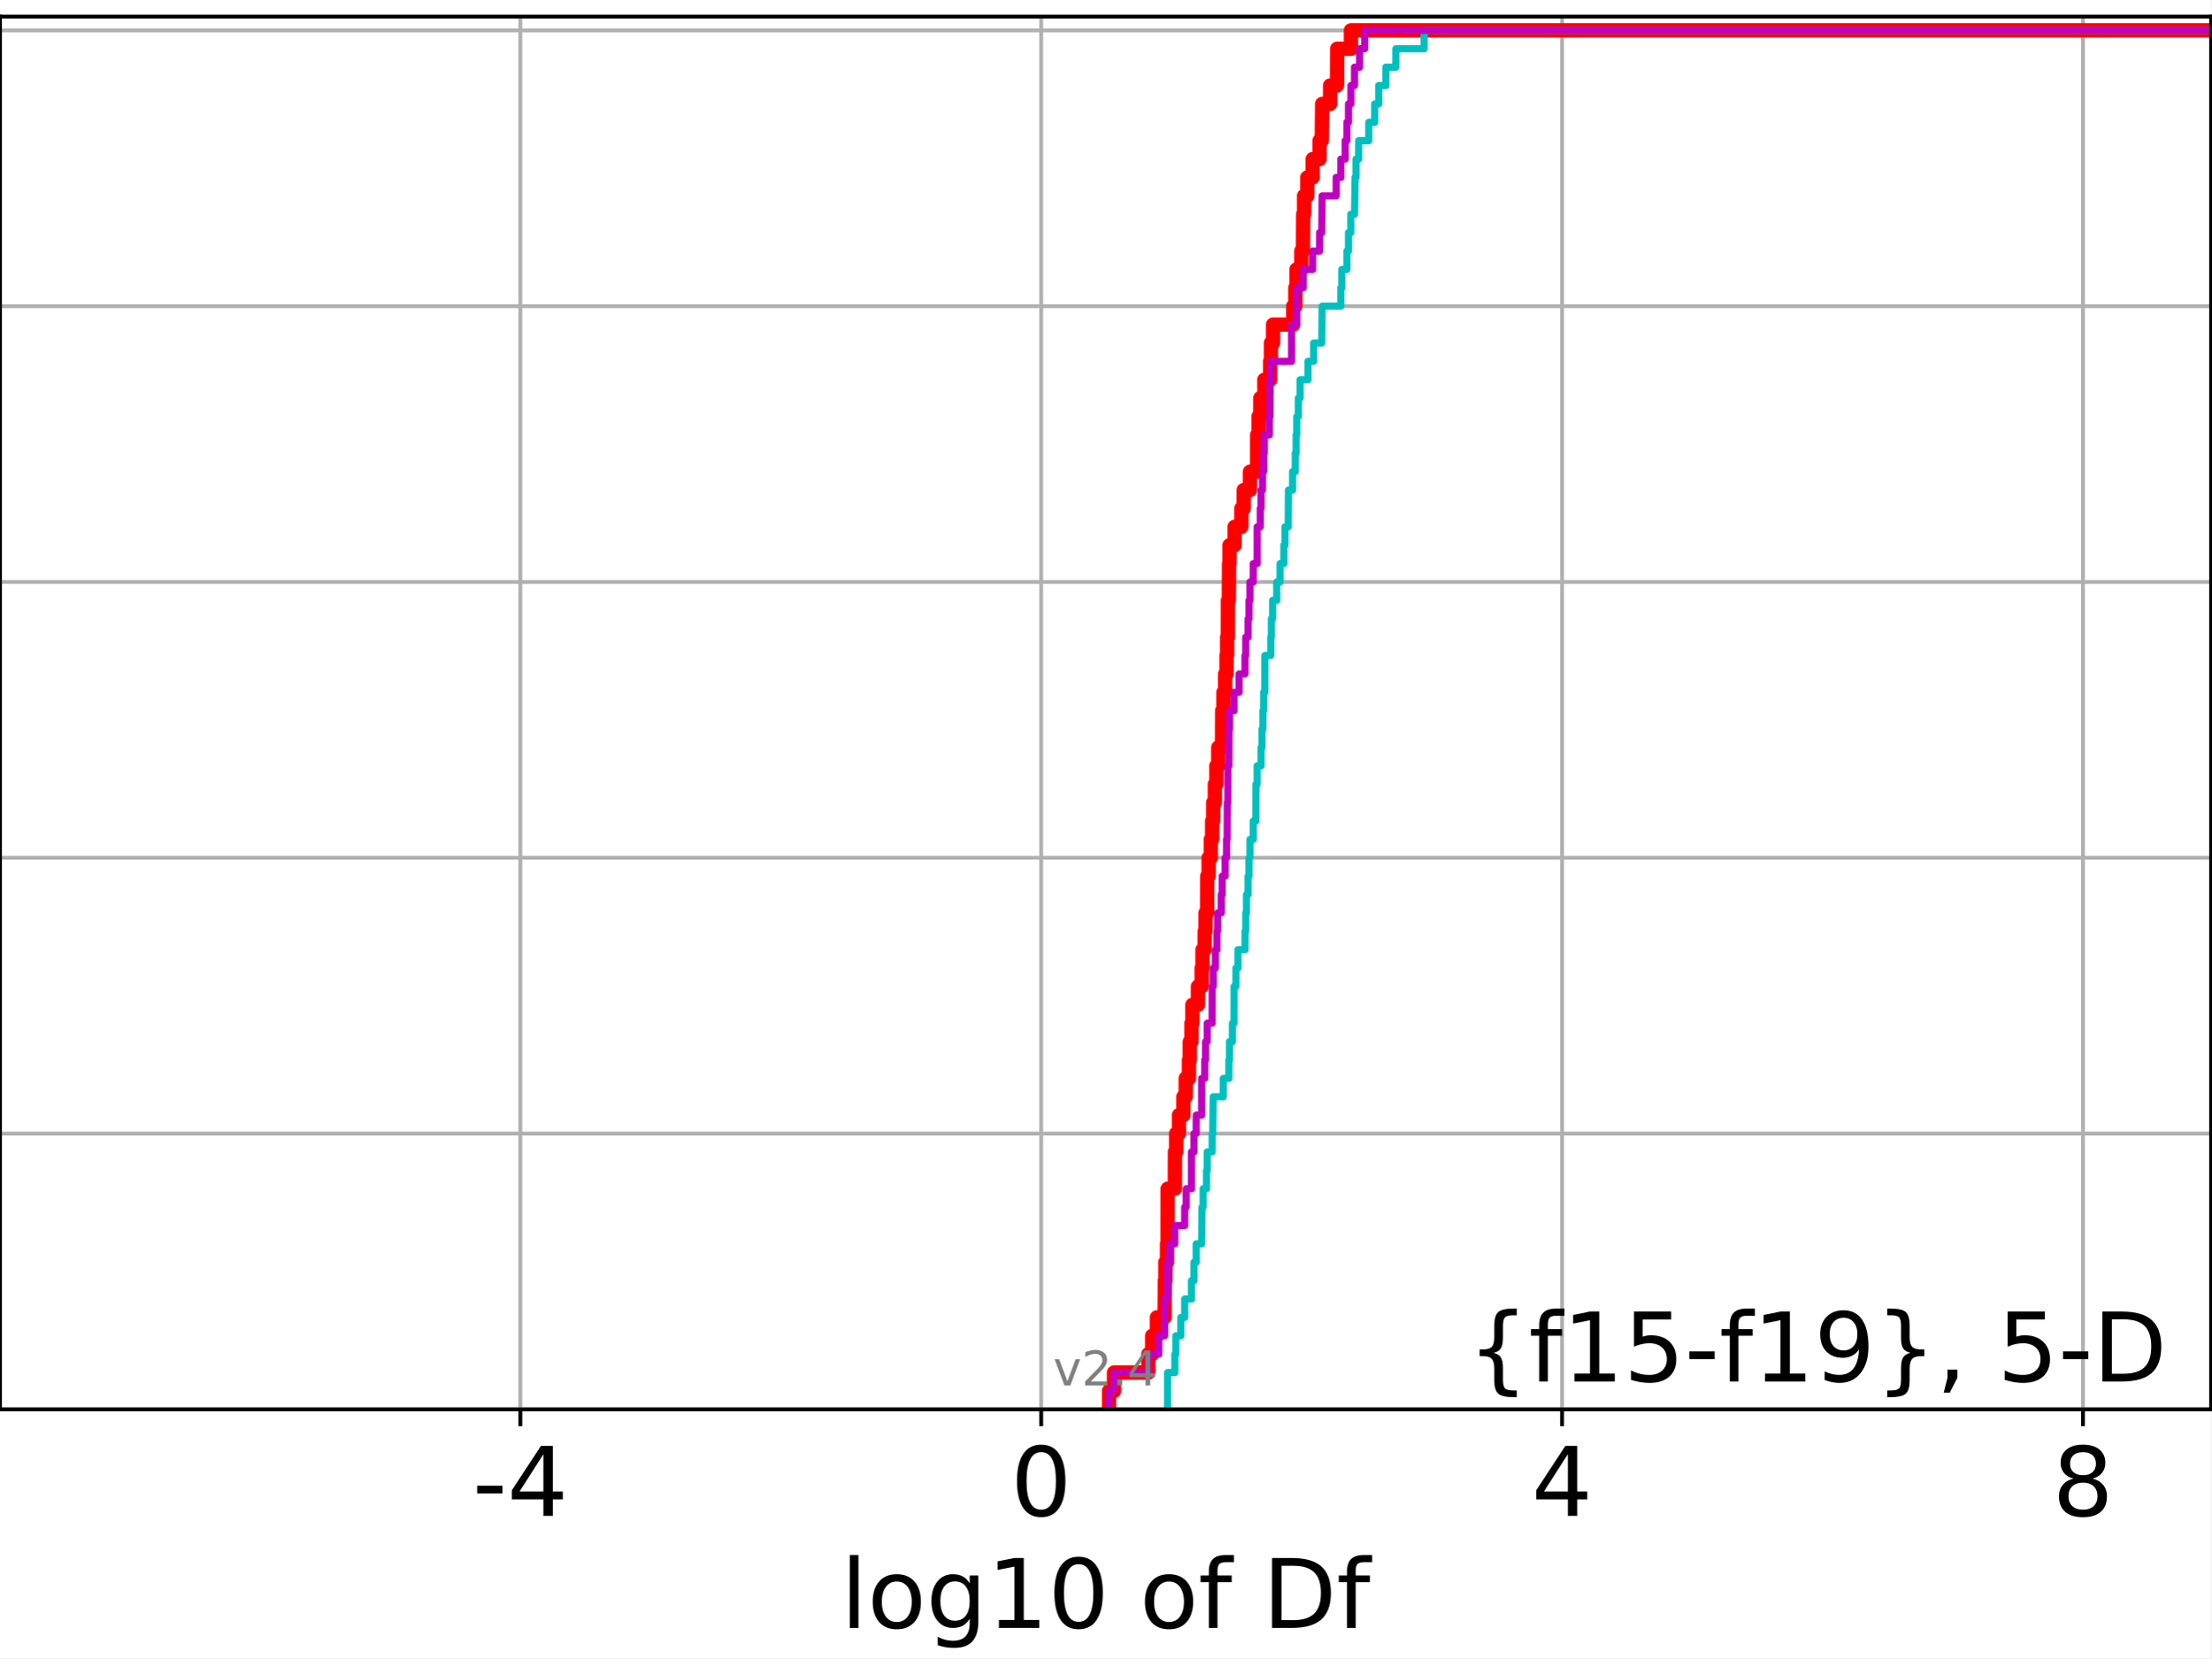
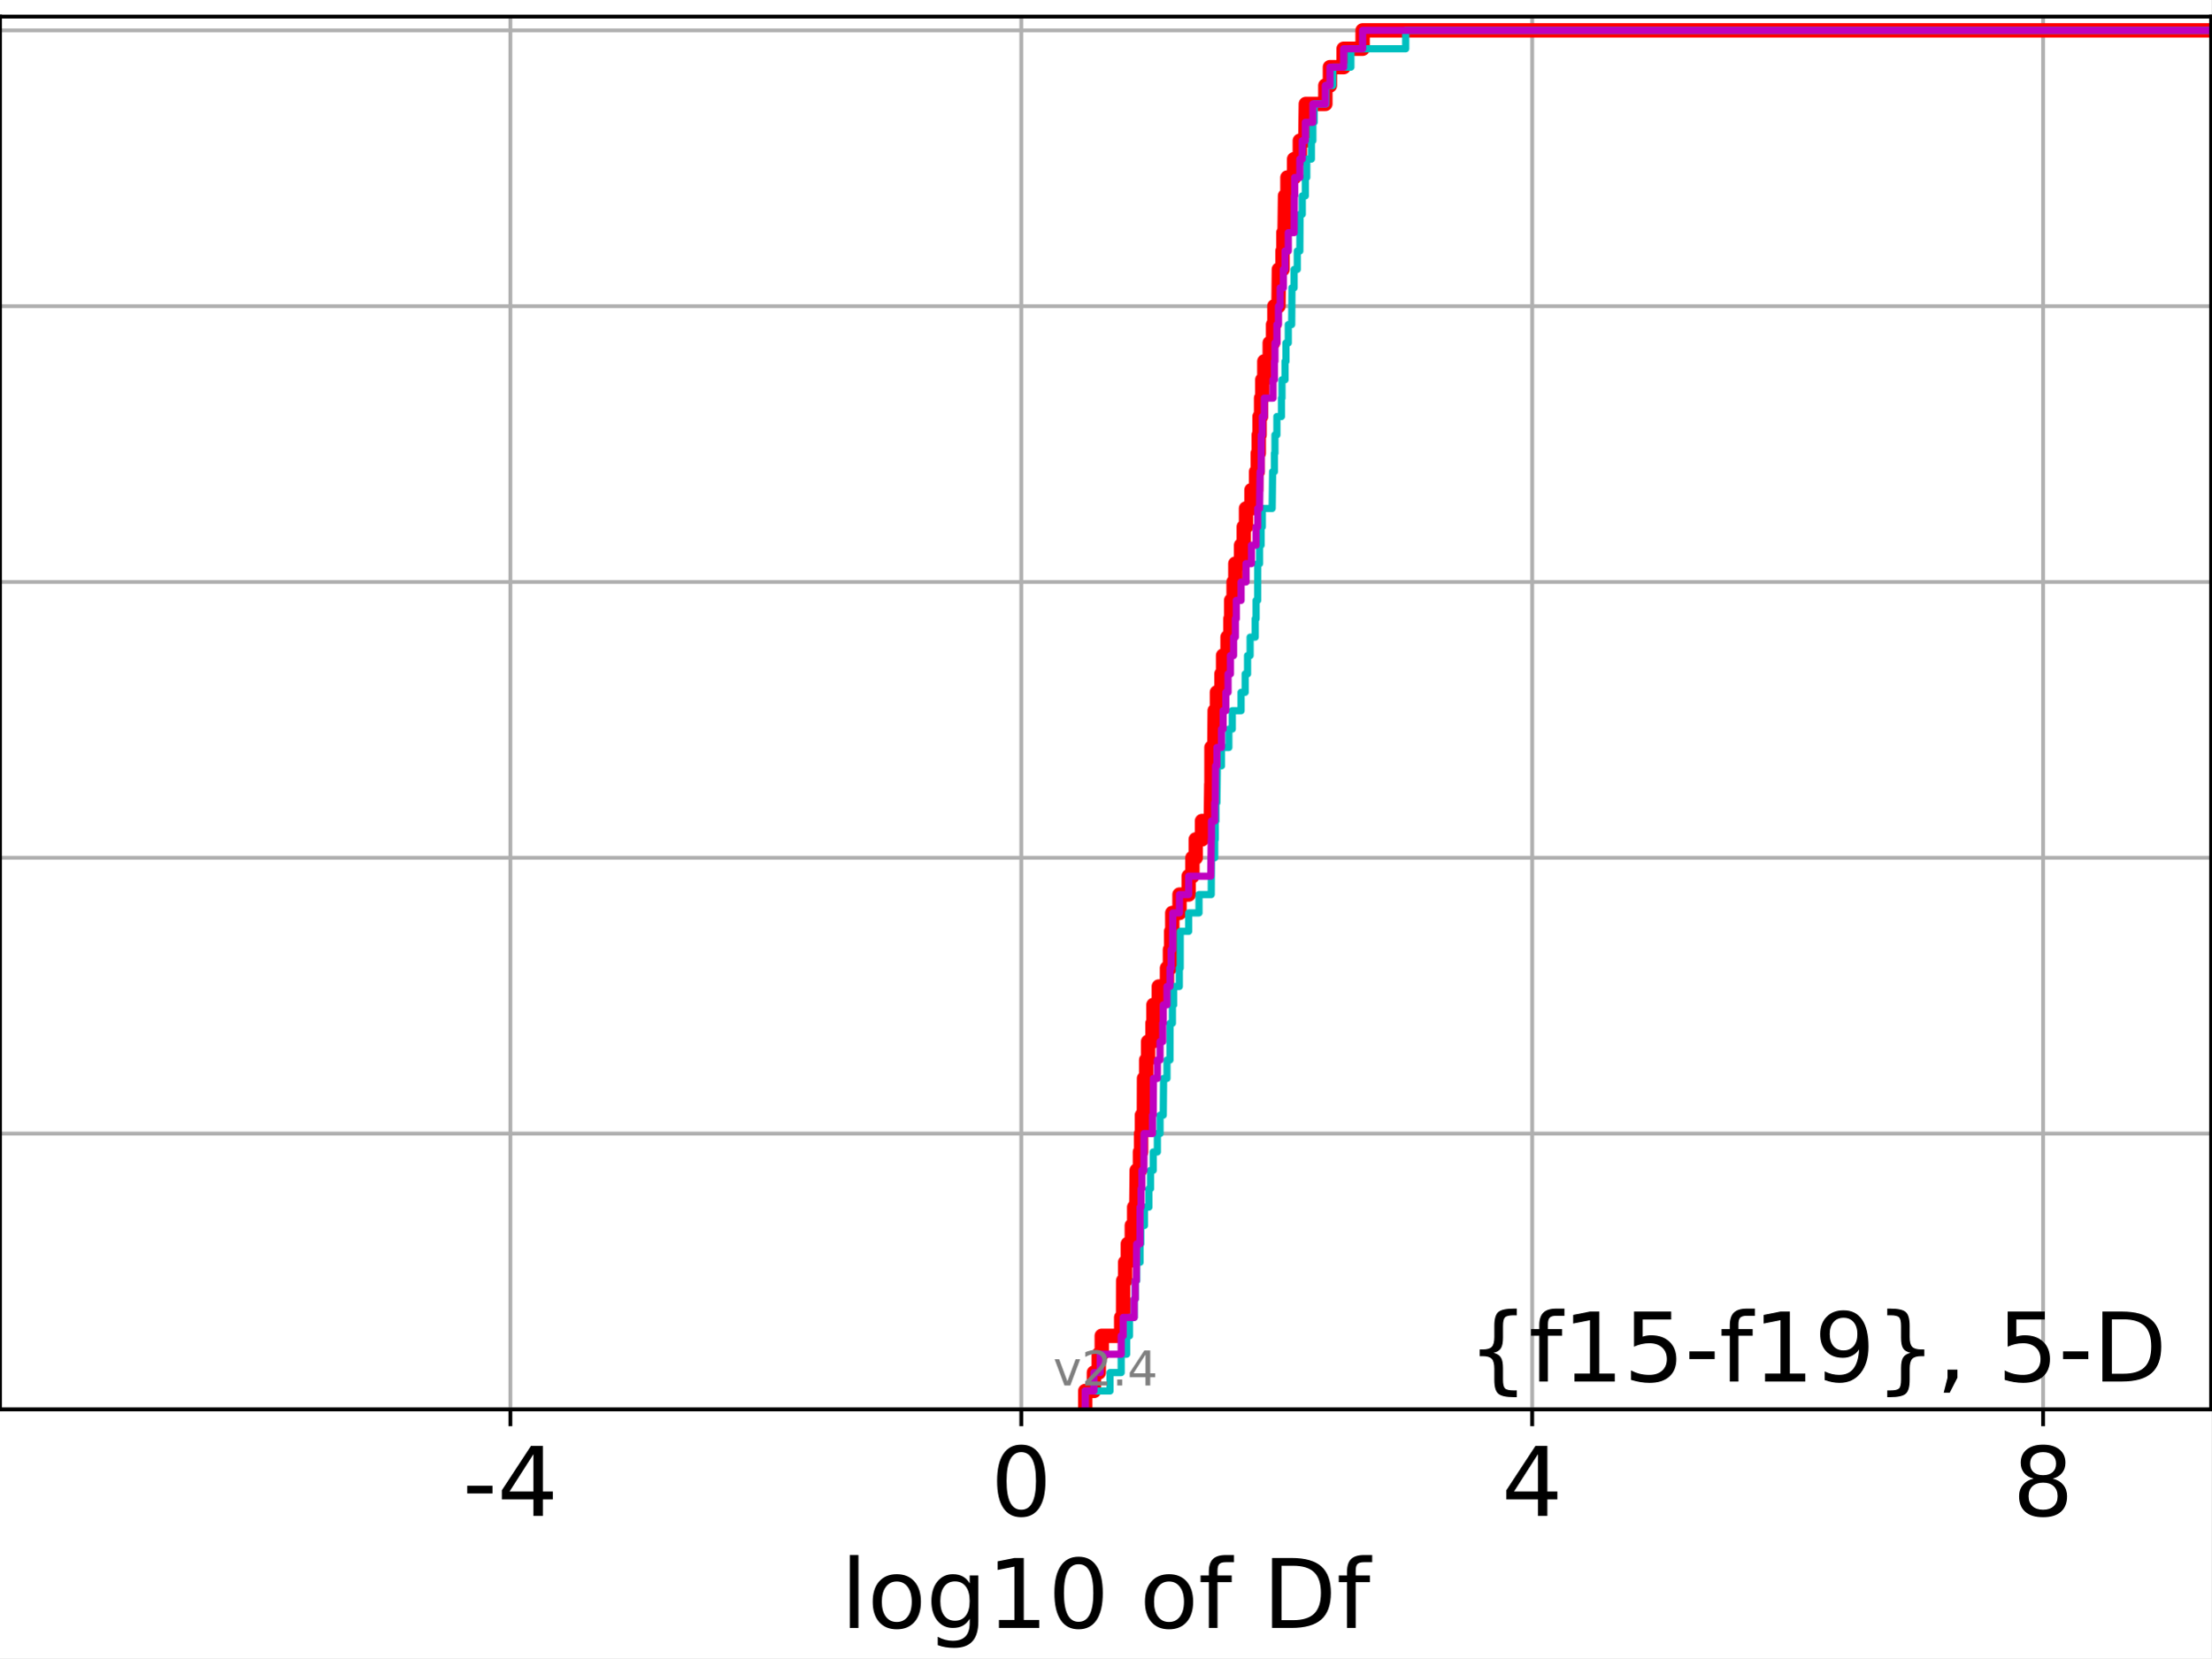
<svg xmlns="http://www.w3.org/2000/svg" xmlns:xlink="http://www.w3.org/1999/xlink" height="345.6pt" version="1.1" viewBox="0 0 460.8 345.6" width="460.8pt">
  <defs>
    <style type="text/css">
*{stroke-linecap:butt;stroke-linejoin:round;}
  </style>
  </defs>
  <g id="figure_1">
    <g id="patch_1">
      <path d="M 0 345.6  L 460.8 345.6  L 460.8 0  L 0 0  z " style="fill:#ffffff;" />
    </g>
    <g id="axes_1">
      <g id="patch_2">
        <path d="M 0 293.76  L 460.8 293.76  L 460.8 3.456  L 0 3.456  z " style="fill:#ffffff;" />
      </g>
      <g id="matplotlib.axis_1">
        <g id="xtick_1">
          <g id="line2d_1">
-             <path clip-path="url(#pbffcd84987)" d="M 108.438 293.76  L 108.438 3.456  " style="fill:none;stroke:#b0b0b0;stroke-linecap:square;stroke-width:0.8;" />
+             <path clip-path="url(#p17200b9bce)" d="M 106.361 293.76  L 106.361 3.456  " style="fill:none;stroke:#b0b0b0;stroke-linecap:square;stroke-width:0.8;" />
          </g>
          <g id="line2d_2">
            <defs>
-               <path d="M 0 0  L 0 3.5  " id="mc4f6061548" style="stroke:#000000;stroke-width:0.8;" />
-             </defs>
-             <g>
-               <use style="stroke:#000000;stroke-width:0.8;" x="108.438" xlink:href="#mc4f6061548" y="293.76" />
+               <path d="M 0 0  L 0 3.5  " id="m2e626ea536" style="stroke:#000000;stroke-width:0.8;" />
+             </defs>
+             <g>
+               <use style="stroke:#000000;stroke-width:0.8;" x="106.361" xlink:href="#m2e626ea536" y="293.76" />
            </g>
          </g>
          <g id="text_1">
            <defs>
              <path d="M 4.891 31.391  L 31.203 31.391  L 31.203 23.391  L 4.891 23.391  z " id="DejaVuSans-45" />
              <path d="M 37.797 64.312  L 12.891 25.391  L 37.797 25.391  z M 35.203 72.906  L 47.609 72.906  L 47.609 25.391  L 58.016 25.391  L 58.016 17.188  L 47.609 17.188  L 47.609 0  L 37.797 0  L 37.797 17.188  L 4.891 17.188  L 4.891 26.703  z " id="DejaVuSans-52" />
            </defs>
-             <g transform="translate(98.4676 315.9569)scale(0.2 -0.2)">
+             <g transform="translate(96.39118 315.9569)scale(0.2 -0.2)">
              <use xlink:href="#DejaVuSans-45" />
              <use x="36.084" xlink:href="#DejaVuSans-52" />
            </g>
          </g>
        </g>
        <g id="xtick_2">
          <g id="line2d_3">
-             <path clip-path="url(#pbffcd84987)" d="M 216.993 293.76  L 216.993 3.456  " style="fill:none;stroke:#b0b0b0;stroke-linecap:square;stroke-width:0.8;" />
+             <path clip-path="url(#p17200b9bce)" d="M 212.838 293.76  L 212.838 3.456  " style="fill:none;stroke:#b0b0b0;stroke-linecap:square;stroke-width:0.8;" />
          </g>
          <g id="line2d_4">
            <g>
-               <use style="stroke:#000000;stroke-width:0.8;" x="216.993" xlink:href="#mc4f6061548" y="293.76" />
+               <use style="stroke:#000000;stroke-width:0.8;" x="212.838" xlink:href="#m2e626ea536" y="293.76" />
            </g>
          </g>
          <g id="text_2">
            <defs>
              <path d="M 31.781 66.406  Q 24.172 66.406 20.328 58.906  Q 16.5 51.422 16.5 36.375  Q 16.5 21.391 20.328 13.891  Q 24.172 6.391 31.781 6.391  Q 39.453 6.391 43.281 13.891  Q 47.125 21.391 47.125 36.375  Q 47.125 51.422 43.281 58.906  Q 39.453 66.406 31.781 66.406  z M 31.781 74.219  Q 44.047 74.219 50.516 64.516  Q 56.984 54.828 56.984 36.375  Q 56.984 17.969 50.516 8.266  Q 44.047 -1.422 31.781 -1.422  Q 19.531 -1.422 13.062 8.266  Q 6.594 17.969 6.594 36.375  Q 6.594 54.828 13.062 64.516  Q 19.531 74.219 31.781 74.219  z " id="DejaVuSans-48" />
            </defs>
-             <g transform="translate(210.6306 315.9569)scale(0.2 -0.2)">
+             <g transform="translate(206.4755 315.9569)scale(0.2 -0.2)">
              <use xlink:href="#DejaVuSans-48" />
            </g>
          </g>
        </g>
        <g id="xtick_3">
          <g id="line2d_5">
-             <path clip-path="url(#pbffcd84987)" d="M 325.548 293.76  L 325.548 3.456  " style="fill:none;stroke:#b0b0b0;stroke-linecap:square;stroke-width:0.8;" />
+             <path clip-path="url(#p17200b9bce)" d="M 319.315 293.76  L 319.315 3.456  " style="fill:none;stroke:#b0b0b0;stroke-linecap:square;stroke-width:0.8;" />
          </g>
          <g id="line2d_6">
            <g>
-               <use style="stroke:#000000;stroke-width:0.8;" x="325.548" xlink:href="#mc4f6061548" y="293.76" />
+               <use style="stroke:#000000;stroke-width:0.8;" x="319.315" xlink:href="#m2e626ea536" y="293.76" />
            </g>
          </g>
          <g id="text_3">
-             <g transform="translate(319.1858 315.9569)scale(0.2 -0.2)">
+             <g transform="translate(312.9521 315.9569)scale(0.2 -0.2)">
              <use xlink:href="#DejaVuSans-52" />
            </g>
          </g>
        </g>
        <g id="xtick_4">
          <g id="line2d_7">
-             <path clip-path="url(#pbffcd84987)" d="M 434.103 293.76  L 434.103 3.456  " style="fill:none;stroke:#b0b0b0;stroke-linecap:square;stroke-width:0.8;" />
+             <path clip-path="url(#p17200b9bce)" d="M 425.791 293.76  L 425.791 3.456  " style="fill:none;stroke:#b0b0b0;stroke-linecap:square;stroke-width:0.8;" />
          </g>
          <g id="line2d_8">
            <g>
-               <use style="stroke:#000000;stroke-width:0.8;" x="434.103" xlink:href="#mc4f6061548" y="293.76" />
+               <use style="stroke:#000000;stroke-width:0.8;" x="425.791" xlink:href="#m2e626ea536" y="293.76" />
            </g>
          </g>
          <g id="text_4">
            <defs>
              <path d="M 31.781 34.625  Q 24.75 34.625 20.719 30.859  Q 16.703 27.094 16.703 20.516  Q 16.703 13.922 20.719 10.156  Q 24.75 6.391 31.781 6.391  Q 38.812 6.391 42.859 10.172  Q 46.922 13.969 46.922 20.516  Q 46.922 27.094 42.891 30.859  Q 38.875 34.625 31.781 34.625  z M 21.922 38.812  Q 15.578 40.375 12.031 44.719  Q 8.5 49.078 8.5 55.328  Q 8.5 64.062 14.719 69.141  Q 20.953 74.219 31.781 74.219  Q 42.672 74.219 48.875 69.141  Q 55.078 64.062 55.078 55.328  Q 55.078 49.078 51.531 44.719  Q 48 40.375 41.703 38.812  Q 48.828 37.156 52.797 32.312  Q 56.781 27.484 56.781 20.516  Q 56.781 9.906 50.312 4.234  Q 43.844 -1.422 31.781 -1.422  Q 19.734 -1.422 13.25 4.234  Q 6.781 9.906 6.781 20.516  Q 6.781 27.484 10.781 32.312  Q 14.797 37.156 21.922 38.812  z M 18.312 54.391  Q 18.312 48.734 21.844 45.562  Q 25.391 42.391 31.781 42.391  Q 38.141 42.391 41.719 45.562  Q 45.312 48.734 45.312 54.391  Q 45.312 60.062 41.719 63.234  Q 38.141 66.406 31.781 66.406  Q 25.391 66.406 21.844 63.234  Q 18.312 60.062 18.312 54.391  z " id="DejaVuSans-56" />
            </defs>
-             <g transform="translate(427.741 315.9569)scale(0.2 -0.2)">
+             <g transform="translate(419.4286 315.9569)scale(0.2 -0.2)">
              <use xlink:href="#DejaVuSans-56" />
            </g>
          </g>
        </g>
        <g id="text_5">
          <defs>
            <path d="M 9.422 75.984  L 18.406 75.984  L 18.406 0  L 9.422 0  z " id="DejaVuSans-108" />
            <path d="M 30.609 48.391  Q 23.391 48.391 19.188 42.75  Q 14.984 37.109 14.984 27.297  Q 14.984 17.484 19.156 11.844  Q 23.344 6.203 30.609 6.203  Q 37.797 6.203 41.984 11.859  Q 46.188 17.531 46.188 27.297  Q 46.188 37.016 41.984 42.703  Q 37.797 48.391 30.609 48.391  z M 30.609 56  Q 42.328 56 49.016 48.375  Q 55.719 40.766 55.719 27.297  Q 55.719 13.875 49.016 6.219  Q 42.328 -1.422 30.609 -1.422  Q 18.844 -1.422 12.172 6.219  Q 5.516 13.875 5.516 27.297  Q 5.516 40.766 12.172 48.375  Q 18.844 56 30.609 56  z " id="DejaVuSans-111" />
            <path d="M 45.406 27.984  Q 45.406 37.75 41.375 43.109  Q 37.359 48.484 30.078 48.484  Q 22.859 48.484 18.828 43.109  Q 14.797 37.75 14.797 27.984  Q 14.797 18.266 18.828 12.891  Q 22.859 7.516 30.078 7.516  Q 37.359 7.516 41.375 12.891  Q 45.406 18.266 45.406 27.984  z M 54.391 6.781  Q 54.391 -7.172 48.188 -13.984  Q 42 -20.797 29.203 -20.797  Q 24.469 -20.797 20.266 -20.094  Q 16.062 -19.391 12.109 -17.922  L 12.109 -9.188  Q 16.062 -11.328 19.922 -12.344  Q 23.781 -13.375 27.781 -13.375  Q 36.625 -13.375 41.016 -8.766  Q 45.406 -4.156 45.406 5.172  L 45.406 9.625  Q 42.625 4.781 38.281 2.391  Q 33.938 0 27.875 0  Q 17.828 0 11.672 7.656  Q 5.516 15.328 5.516 27.984  Q 5.516 40.672 11.672 48.328  Q 17.828 56 27.875 56  Q 33.938 56 38.281 53.609  Q 42.625 51.219 45.406 46.391  L 45.406 54.688  L 54.391 54.688  z " id="DejaVuSans-103" />
            <path d="M 12.406 8.297  L 28.516 8.297  L 28.516 63.922  L 10.984 60.406  L 10.984 69.391  L 28.422 72.906  L 38.281 72.906  L 38.281 8.297  L 54.391 8.297  L 54.391 0  L 12.406 0  z " id="DejaVuSans-49" />
            <path id="DejaVuSans-32" />
            <path d="M 37.109 75.984  L 37.109 68.5  L 28.516 68.5  Q 23.688 68.5 21.797 66.547  Q 19.922 64.594 19.922 59.516  L 19.922 54.688  L 34.719 54.688  L 34.719 47.703  L 19.922 47.703  L 19.922 0  L 10.891 0  L 10.891 47.703  L 2.297 47.703  L 2.297 54.688  L 10.891 54.688  L 10.891 58.5  Q 10.891 67.625 15.141 71.797  Q 19.391 75.984 28.609 75.984  z " id="DejaVuSans-102" />
            <path d="M 19.672 64.797  L 19.672 8.109  L 31.594 8.109  Q 46.688 8.109 53.688 14.938  Q 60.688 21.781 60.688 36.531  Q 60.688 51.172 53.688 57.984  Q 46.688 64.797 31.594 64.797  z M 9.812 72.906  L 30.078 72.906  Q 51.266 72.906 61.172 64.094  Q 71.094 55.281 71.094 36.531  Q 71.094 17.672 61.125 8.828  Q 51.172 0 30.078 0  L 9.812 0  z " id="DejaVuSans-68" />
          </defs>
          <g transform="translate(175.2141 339.3131)scale(0.2 -0.2)">
            <use xlink:href="#DejaVuSans-108" />
            <use x="27.783" xlink:href="#DejaVuSans-111" />
            <use x="88.965" xlink:href="#DejaVuSans-103" />
            <use x="152.441" xlink:href="#DejaVuSans-49" />
            <use x="216.064" xlink:href="#DejaVuSans-48" />
            <use x="279.688" xlink:href="#DejaVuSans-32" />
            <use x="311.475" xlink:href="#DejaVuSans-111" />
            <use x="372.656" xlink:href="#DejaVuSans-102" />
            <use x="407.861" xlink:href="#DejaVuSans-32" />
            <use x="439.648" xlink:href="#DejaVuSans-68" />
            <use x="516.65" xlink:href="#DejaVuSans-102" />
          </g>
        </g>
      </g>
      <g id="matplotlib.axis_2">
        <g id="ytick_1">
          <g id="line2d_9">
-             <path clip-path="url(#pbffcd84987)" d="M 0 293.76  L 460.8 293.76  " style="fill:none;stroke:#b0b0b0;stroke-linecap:square;stroke-width:0.8;" />
+             <path clip-path="url(#p17200b9bce)" d="M 0 293.76  L 460.8 293.76  " style="fill:none;stroke:#b0b0b0;stroke-linecap:square;stroke-width:0.8;" />
          </g>
          <g id="line2d_10">
            <defs>
-               <path d="M 0 0  L -3.5 0  " id="mc36b3efa20" style="stroke:#000000;stroke-width:0.8;" />
-             </defs>
-             <g>
-               <use style="stroke:#000000;stroke-width:0.8;" x="0" xlink:href="#mc36b3efa20" y="293.76" />
+               <path d="M 0 0  L -3.5 0  " id="m09a4c22fa4" style="stroke:#000000;stroke-width:0.8;" />
+             </defs>
+             <g>
+               <use style="stroke:#000000;stroke-width:0.8;" x="0" xlink:href="#m09a4c22fa4" y="293.76" />
            </g>
          </g>
        </g>
        <g id="ytick_2">
          <g id="line2d_11">
-             <path clip-path="url(#pbffcd84987)" d="M 0 236.274  L 460.8 236.274  " style="fill:none;stroke:#b0b0b0;stroke-linecap:square;stroke-width:0.8;" />
+             <path clip-path="url(#p17200b9bce)" d="M 0 236.274  L 460.8 236.274  " style="fill:none;stroke:#b0b0b0;stroke-linecap:square;stroke-width:0.8;" />
          </g>
          <g id="line2d_12">
            <g>
-               <use style="stroke:#000000;stroke-width:0.8;" x="0" xlink:href="#mc36b3efa20" y="236.274" />
+               <use style="stroke:#000000;stroke-width:0.8;" x="0" xlink:href="#m09a4c22fa4" y="236.274" />
            </g>
          </g>
        </g>
        <g id="ytick_3">
          <g id="line2d_13">
-             <path clip-path="url(#pbffcd84987)" d="M 0 178.788  L 460.8 178.788  " style="fill:none;stroke:#b0b0b0;stroke-linecap:square;stroke-width:0.8;" />
+             <path clip-path="url(#p17200b9bce)" d="M 0 178.788  L 460.8 178.788  " style="fill:none;stroke:#b0b0b0;stroke-linecap:square;stroke-width:0.8;" />
          </g>
          <g id="line2d_14">
            <g>
-               <use style="stroke:#000000;stroke-width:0.8;" x="0" xlink:href="#mc36b3efa20" y="178.788" />
+               <use style="stroke:#000000;stroke-width:0.8;" x="0" xlink:href="#m09a4c22fa4" y="178.788" />
            </g>
          </g>
        </g>
        <g id="ytick_4">
          <g id="line2d_15">
-             <path clip-path="url(#pbffcd84987)" d="M 0 121.302  L 460.8 121.302  " style="fill:none;stroke:#b0b0b0;stroke-linecap:square;stroke-width:0.8;" />
+             <path clip-path="url(#p17200b9bce)" d="M 0 121.302  L 460.8 121.302  " style="fill:none;stroke:#b0b0b0;stroke-linecap:square;stroke-width:0.8;" />
          </g>
          <g id="line2d_16">
            <g>
-               <use style="stroke:#000000;stroke-width:0.8;" x="0" xlink:href="#mc36b3efa20" y="121.302" />
+               <use style="stroke:#000000;stroke-width:0.8;" x="0" xlink:href="#m09a4c22fa4" y="121.302" />
            </g>
          </g>
        </g>
        <g id="ytick_5">
          <g id="line2d_17">
-             <path clip-path="url(#pbffcd84987)" d="M 0 63.816  L 460.8 63.816  " style="fill:none;stroke:#b0b0b0;stroke-linecap:square;stroke-width:0.8;" />
+             <path clip-path="url(#p17200b9bce)" d="M 0 63.816  L 460.8 63.816  " style="fill:none;stroke:#b0b0b0;stroke-linecap:square;stroke-width:0.8;" />
          </g>
          <g id="line2d_18">
            <g>
-               <use style="stroke:#000000;stroke-width:0.8;" x="0" xlink:href="#mc36b3efa20" y="63.816" />
+               <use style="stroke:#000000;stroke-width:0.8;" x="0" xlink:href="#m09a4c22fa4" y="63.816" />
            </g>
          </g>
        </g>
        <g id="ytick_6">
          <g id="line2d_19">
-             <path clip-path="url(#pbffcd84987)" d="M 0 6.33  L 460.8 6.33  " style="fill:none;stroke:#b0b0b0;stroke-linecap:square;stroke-width:0.8;" />
+             <path clip-path="url(#p17200b9bce)" d="M 0 6.33  L 460.8 6.33  " style="fill:none;stroke:#b0b0b0;stroke-linecap:square;stroke-width:0.8;" />
          </g>
          <g id="line2d_20">
            <g>
-               <use style="stroke:#000000;stroke-width:0.8;" x="0" xlink:href="#mc36b3efa20" y="6.33" />
+               <use style="stroke:#000000;stroke-width:0.8;" x="0" xlink:href="#m09a4c22fa4" y="6.33" />
            </g>
          </g>
        </g>
      </g>
      <g id="line2d_21">
-         <path clip-path="url(#pbffcd84987)" d="M 231.129 293.76  L 231.129 289.928  L 232.163 289.928  L 232.163 286.095  L 239.32 286.095  L 239.32 282.263  L 240.118 282.263  L 240.118 278.43  L 241.104 278.43  L 241.104 274.598  L 242.699 274.598  L 242.765 266.933  L 242.867 266.933  L 242.867 263.101  L 243.22 263.101  L 243.22 259.268  L 243.333 259.268  L 243.349 247.771  L 244.856 247.771  L 244.869 240.106  L 245.11 240.106  L 245.11 236.274  L 245.7 236.274  L 245.7 232.442  L 246.62 232.442  L 246.62 228.609  L 247.105 228.609  L 247.105 224.777  L 247.792 224.777  L 247.792 220.944  L 247.964 220.944  L 247.964 217.112  L 248.315 217.112  L 248.315 213.28  L 248.496 213.28  L 248.496 209.447  L 249.662 209.447  L 249.662 205.615  L 250.429 205.615  L 250.429 201.782  L 250.604 201.782  L 250.604 197.95  L 251.072 197.95  L 251.072 194.118  L 251.242 194.118  L 251.242 190.285  L 251.568 190.285  L 251.591 182.621  L 251.885 182.621  L 251.885 178.788  L 252.343 178.788  L 252.343 174.956  L 252.62 174.956  L 252.62 171.123  L 252.831 171.123  L 252.831 167.291  L 253.181 167.291  L 253.181 163.459  L 253.502 163.459  L 253.502 159.626  L 253.894 159.626  L 253.894 155.794  L 254.667 155.794  L 254.706 148.129  L 254.978 148.129  L 254.978 144.297  L 255.331 144.297  L 255.331 140.464  L 255.612 140.464  L 255.612 136.632  L 255.743 136.632  L 255.743 132.799  L 255.897 132.799  L 255.91 125.135  L 256.1 125.135  L 256.136 117.47  L 256.241 117.47  L 256.241 113.637  L 257.298 113.637  L 257.298 109.805  L 258.709 109.805  L 258.709 105.973  L 259.199 105.973  L 259.199 102.14  L 260.505 102.14  L 260.505 98.308  L 261.996 98.308  L 262.003 90.643  L 262.286 90.643  L 262.286 86.811  L 262.652 86.811  L 262.652 82.978  L 263.501 82.978  L 263.501 79.146  L 264.713 79.146  L 264.713 75.313  L 264.879 75.313  L 264.879 71.481  L 265.321 71.481  L 265.321 67.649  L 269.521 67.649  L 269.521 63.816  L 269.955 63.816  L 269.955 59.984  L 270.198 59.984  L 270.198 56.151  L 271.209 56.151  L 271.209 52.319  L 271.555 52.319  L 271.596 44.654  L 271.783 44.654  L 271.783 40.822  L 272.452 40.822  L 272.452 36.989  L 273.571 36.989  L 273.571 33.157  L 275.013 33.157  L 275.013 29.325  L 275.465 29.325  L 275.538 21.66  L 277.201 21.66  L 277.201 17.827  L 278.632 17.827  L 278.675 10.163  L 281.546 10.163  L 281.546 6.33  L 281.546 6.33  L 460.8 6.33  L 460.8 6.33  " style="fill:none;stroke:#ff0000;stroke-linecap:square;stroke-width:3;" />
+         <path clip-path="url(#p17200b9bce)" d="M 226.167 293.76  L 226.167 289.928  L 227.972 289.928  L 227.972 286.095  L 228.985 286.095  L 228.985 282.263  L 229.607 282.263  L 229.607 278.43  L 233.657 278.43  L 233.657 274.598  L 234.053 274.598  L 234.074 266.933  L 234.49 266.933  L 234.49 263.101  L 235.037 263.101  L 235.037 259.268  L 235.871 259.268  L 235.871 255.436  L 236.366 255.436  L 236.366 251.604  L 236.806 251.604  L 236.892 243.939  L 237.566 243.939  L 237.566 240.106  L 237.809 240.106  L 237.809 236.274  L 237.976 236.274  L 237.976 232.442  L 238.39 232.442  L 238.418 224.777  L 238.864 224.777  L 238.864 220.944  L 239.269 220.944  L 239.269 217.112  L 240.184 217.112  L 240.184 213.28  L 240.381 213.28  L 240.381 209.447  L 241.498 209.447  L 241.498 205.615  L 243.203 205.615  L 243.203 201.782  L 243.818 201.782  L 243.818 197.95  L 244.074 197.95  L 244.074 194.118  L 244.306 194.118  L 244.306 190.285  L 245.809 190.285  L 245.809 186.453  L 247.721 186.453  L 247.721 182.621  L 248.51 182.621  L 248.51 178.788  L 249.193 178.788  L 249.193 174.956  L 250.496 174.956  L 250.496 171.123  L 252.338 171.123  L 252.429 163.459  L 252.466 163.459  L 252.467 155.794  L 253.084 155.794  L 253.147 148.129  L 253.61 148.129  L 253.61 144.297  L 254.561 144.297  L 254.561 140.464  L 254.895 140.464  L 254.895 136.632  L 255.818 136.632  L 255.818 132.799  L 256.429 132.799  L 256.429 128.967  L 256.574 128.967  L 256.574 125.135  L 257.08 125.135  L 257.08 121.302  L 257.449 121.302  L 257.449 117.47  L 258.645 117.47  L 258.645 113.637  L 259.207 113.637  L 259.207 109.805  L 259.673 109.805  L 259.673 105.973  L 260.81 105.973  L 260.81 102.14  L 261.778 102.14  L 261.778 98.308  L 262.118 98.308  L 262.118 94.475  L 262.328 94.475  L 262.328 90.643  L 262.502 90.643  L 262.502 86.811  L 262.814 86.811  L 262.814 82.978  L 263.071 82.978  L 263.071 79.146  L 263.489 79.146  L 263.489 75.313  L 264.613 75.313  L 264.613 71.481  L 265.309 71.481  L 265.309 67.649  L 265.588 67.649  L 265.588 63.816  L 266.433 63.816  L 266.517 56.151  L 267.283 56.151  L 267.283 52.319  L 267.461 52.319  L 267.461 48.487  L 267.708 48.487  L 267.803 40.822  L 268.3 40.822  L 268.3 36.989  L 269.697 36.989  L 269.697 33.157  L 270.886 33.157  L 270.886 29.325  L 272.034 29.325  L 272.143 21.66  L 276.207 21.66  L 276.207 17.827  L 277.16 17.827  L 277.16 13.995  L 280.017 13.995  L 280.017 10.163  L 283.972 10.163  L 283.972 6.33  L 283.972 6.33  L 460.8 6.33  L 460.8 6.33  " style="fill:none;stroke:#ff0000;stroke-linecap:square;stroke-width:3;" />
      </g>
      <g id="line2d_22">
-         <path clip-path="url(#pbffcd84987)" d="M 243.333 293.76  L 243.338 286.095  L 244.842 286.095  L 244.842 282.263  L 245.045 282.263  L 245.045 278.43  L 246.087 278.43  L 246.087 274.598  L 246.897 274.598  L 246.897 270.766  L 248.316 270.766  L 248.316 266.933  L 248.836 266.933  L 248.836 263.101  L 249.292 263.101  L 249.292 259.268  L 250.429 259.268  L 250.506 251.604  L 250.744 251.604  L 250.744 247.771  L 251.45 247.771  L 251.45 243.939  L 251.591 243.939  L 251.591 240.106  L 252.62 240.106  L 252.62 236.274  L 252.743 236.274  L 252.831 228.609  L 254.946 228.609  L 254.946 224.777  L 256.103 224.777  L 256.103 220.944  L 256.241 220.944  L 256.241 217.112  L 256.844 217.112  L 256.844 213.28  L 257.181 213.28  L 257.188 205.615  L 257.577 205.615  L 257.577 201.782  L 257.992 201.782  L 257.992 197.95  L 259.465 197.95  L 259.465 194.118  L 259.621 194.118  L 259.621 190.285  L 259.773 190.285  L 259.773 186.453  L 260.109 186.453  L 260.109 182.621  L 260.298 182.621  L 260.298 178.788  L 260.505 178.788  L 260.505 174.956  L 261.192 174.956  L 261.192 171.123  L 261.729 171.123  L 261.754 163.459  L 261.996 163.459  L 261.996 159.626  L 262.805 159.626  L 262.805 155.794  L 263.001 155.794  L 263.001 151.961  L 263.192 151.961  L 263.192 148.129  L 263.343 148.129  L 263.343 144.297  L 263.593 144.297  L 263.602 136.632  L 264.829 136.632  L 264.829 132.799  L 264.959 132.799  L 264.959 128.967  L 265.217 128.967  L 265.217 125.135  L 266.08 125.135  L 266.08 121.302  L 266.776 121.302  L 266.776 117.47  L 267.566 117.47  L 267.566 113.637  L 267.787 113.637  L 267.787 109.805  L 268.462 109.805  L 268.513 102.14  L 269.383 102.14  L 269.383 98.308  L 269.937 98.308  L 269.937 94.475  L 270.118 94.475  L 270.118 90.643  L 270.259 90.643  L 270.259 86.811  L 270.582 86.811  L 270.582 82.978  L 270.952 82.978  L 270.952 79.146  L 272.589 79.146  L 272.589 75.313  L 273.778 75.313  L 273.778 71.481  L 275.465 71.481  L 275.538 63.816  L 279.434 63.816  L 279.434 59.984  L 279.643 59.984  L 279.643 56.151  L 280.699 56.151  L 280.699 52.319  L 281.027 52.319  L 281.027 48.487  L 281.523 48.487  L 281.523 44.654  L 282.288 44.654  L 282.399 36.989  L 282.609 36.989  L 282.609 33.157  L 283.16 33.157  L 283.16 29.325  L 285.257 29.325  L 285.257 25.492  L 286.497 25.492  L 286.497 21.66  L 287.327 21.66  L 287.327 17.827  L 288.826 17.827  L 288.826 13.995  L 290.909 13.995  L 290.909 10.163  L 296.798 10.163  L 296.798 6.33  L 296.798 6.33  L 460.8 6.33  L 460.8 6.33  " style="fill:none;stroke:#00bfbf;stroke-linecap:square;stroke-width:1.5;" />
+         <path clip-path="url(#p17200b9bce)" d="M 226.167 293.76  L 226.167 289.928  L 231.331 289.928  L 231.331 286.095  L 233.657 286.095  L 233.657 282.263  L 234.793 282.263  L 234.793 278.43  L 235.394 278.43  L 235.394 274.598  L 236.366 274.598  L 236.366 270.766  L 236.586 270.766  L 236.586 266.933  L 236.892 266.933  L 236.892 263.101  L 237.59 263.101  L 237.59 259.268  L 237.737 259.268  L 237.737 255.436  L 238.511 255.436  L 238.511 251.604  L 239.436 251.604  L 239.436 247.771  L 239.768 247.771  L 239.768 243.939  L 240.33 243.939  L 240.33 240.106  L 241.199 240.106  L 241.199 236.274  L 241.754 236.274  L 241.754 232.442  L 242.424 232.442  L 242.493 224.777  L 243.203 224.777  L 243.203 220.944  L 243.818 220.944  L 243.833 213.28  L 244.333 213.28  L 244.333 209.447  L 244.595 209.447  L 244.595 205.615  L 245.773 205.615  L 245.773 201.782  L 245.964 201.782  L 245.966 194.118  L 247.721 194.118  L 247.721 190.285  L 249.871 190.285  L 249.871 186.453  L 252.429 186.453  L 252.466 178.788  L 253.147 178.788  L 253.147 174.956  L 253.267 174.956  L 253.267 171.123  L 253.406 171.123  L 253.406 167.291  L 253.61 167.291  L 253.696 159.626  L 254.561 159.626  L 254.561 155.794  L 256.094 155.794  L 256.094 151.961  L 256.81 151.961  L 256.81 148.129  L 258.645 148.129  L 258.645 144.297  L 259.496 144.297  L 259.496 140.464  L 259.994 140.464  L 259.994 136.632  L 260.533 136.632  L 260.533 132.799  L 261.591 132.799  L 261.591 128.967  L 261.778 128.967  L 261.778 125.135  L 262.103 125.135  L 262.118 117.47  L 262.502 117.47  L 262.502 113.637  L 262.814 113.637  L 262.814 109.805  L 263.071 109.805  L 263.071 105.973  L 265.127 105.973  L 265.217 98.308  L 265.588 98.308  L 265.588 94.475  L 265.703 94.475  L 265.703 90.643  L 266.105 90.643  L 266.105 86.811  L 267.058 86.811  L 267.058 82.978  L 267.172 82.978  L 267.172 79.146  L 267.803 79.146  L 267.803 75.313  L 268 75.313  L 268 71.481  L 268.483 71.481  L 268.483 67.649  L 269.191 67.649  L 269.244 59.984  L 269.697 59.984  L 269.697 56.151  L 270.354 56.151  L 270.354 52.319  L 270.886 52.319  L 270.925 44.654  L 271.401 44.654  L 271.401 40.822  L 272.034 40.822  L 272.034 36.989  L 272.329 36.989  L 272.329 33.157  L 273.298 33.157  L 273.298 29.325  L 273.604 29.325  L 273.604 25.492  L 273.875 25.492  L 273.875 21.66  L 276.335 21.66  L 276.335 17.827  L 277.745 17.827  L 277.745 13.995  L 281.529 13.995  L 281.529 10.163  L 292.954 10.163  L 292.954 6.33  L 292.954 6.33  L 460.8 6.33  L 460.8 6.33  " style="fill:none;stroke:#00bfbf;stroke-linecap:square;stroke-width:1.5;" />
      </g>
      <g id="line2d_23">
-         <path clip-path="url(#pbffcd84987)" d="M 231.129 293.76  L 231.129 289.928  L 232.163 289.928  L 232.163 286.095  L 239.32 286.095  L 239.32 282.263  L 241.499 282.263  L 241.499 278.43  L 242.699 278.43  L 242.765 270.766  L 243.333 270.766  L 243.338 263.101  L 243.767 263.101  L 243.767 259.268  L 244.842 259.268  L 244.842 255.436  L 246.897 255.436  L 246.897 251.604  L 247.216 251.604  L 247.216 247.771  L 248.315 247.771  L 248.316 240.106  L 248.836 240.106  L 248.836 236.274  L 249.292 236.274  L 249.292 232.442  L 250.425 232.442  L 250.429 224.777  L 251.072 224.777  L 251.072 220.944  L 251.242 220.944  L 251.242 217.112  L 251.591 217.112  L 251.591 213.28  L 252.615 213.28  L 252.62 205.615  L 252.831 205.615  L 252.831 201.782  L 253.301 201.782  L 253.301 197.95  L 253.612 197.95  L 253.612 194.118  L 253.751 194.118  L 253.751 190.285  L 254.51 190.285  L 254.51 186.453  L 254.706 186.453  L 254.706 182.621  L 255.331 182.621  L 255.331 178.788  L 255.612 178.788  L 255.612 174.956  L 255.743 174.956  L 255.77 167.291  L 255.897 167.291  L 255.911 159.626  L 256.1 159.626  L 256.136 151.961  L 256.241 151.961  L 256.241 148.129  L 257.181 148.129  L 257.181 144.297  L 258.231 144.297  L 258.231 140.464  L 259.457 140.464  L 259.457 136.632  L 259.621 136.632  L 259.621 132.799  L 260.109 132.799  L 260.109 128.967  L 260.298 128.967  L 260.298 125.135  L 260.505 125.135  L 260.505 121.302  L 261.192 121.302  L 261.192 117.47  L 261.996 117.47  L 262.003 109.805  L 262.652 109.805  L 262.652 105.973  L 262.805 105.973  L 262.805 102.14  L 263.114 102.14  L 263.114 98.308  L 263.343 98.308  L 263.343 94.475  L 263.482 94.475  L 263.482 90.643  L 264.541 90.643  L 264.541 86.811  L 264.678 86.811  L 264.713 79.146  L 264.879 79.146  L 264.879 75.313  L 269.176 75.313  L 269.18 67.649  L 270.198 67.649  L 270.249 59.984  L 271.596 59.984  L 271.596 56.151  L 273.571 56.151  L 273.571 52.319  L 275.013 52.319  L 275.013 48.487  L 275.465 48.487  L 275.538 40.822  L 278.467 40.822  L 278.467 36.989  L 279.434 36.989  L 279.434 33.157  L 280.345 33.157  L 280.345 29.325  L 280.699 29.325  L 280.699 25.492  L 281.027 25.492  L 281.027 21.66  L 281.546 21.66  L 281.546 17.827  L 282.288 17.827  L 282.288 13.995  L 283.353 13.995  L 283.353 10.163  L 284.405 10.163  L 284.405 6.33  L 284.405 6.33  L 460.8 6.33  L 460.8 6.33  " style="fill:none;stroke:#bf00bf;stroke-linecap:square;stroke-width:1.5;" />
+         <path clip-path="url(#p17200b9bce)" d="M 226.167 293.76  L 226.167 289.928  L 227.972 289.928  L 227.972 286.095  L 229.282 286.095  L 229.282 282.263  L 233.657 282.263  L 233.657 278.43  L 234.074 278.43  L 234.074 274.598  L 236.366 274.598  L 236.366 270.766  L 236.586 270.766  L 236.586 266.933  L 236.806 266.933  L 236.892 259.268  L 237.566 259.268  L 237.59 251.604  L 237.809 251.604  L 237.809 247.771  L 237.976 247.771  L 237.976 243.939  L 238.39 243.939  L 238.418 236.274  L 240.184 236.274  L 240.184 232.442  L 240.33 232.442  L 240.381 224.777  L 241.199 224.777  L 241.199 220.944  L 241.754 220.944  L 241.754 217.112  L 242.305 217.112  L 242.305 213.28  L 242.424 213.28  L 242.424 209.447  L 243.203 209.447  L 243.203 205.615  L 243.818 205.615  L 243.818 201.782  L 244.074 201.782  L 244.074 197.95  L 244.366 197.95  L 244.414 190.285  L 245.809 190.285  L 245.809 186.453  L 247.721 186.453  L 247.721 182.621  L 252.338 182.621  L 252.429 174.956  L 252.466 174.956  L 252.466 171.123  L 253.147 171.123  L 253.147 167.291  L 253.267 167.291  L 253.333 159.626  L 253.61 159.626  L 253.61 155.794  L 254.561 155.794  L 254.561 151.961  L 254.895 151.961  L 254.895 148.129  L 255.471 148.129  L 255.471 144.297  L 255.93 144.297  L 255.93 140.464  L 256.429 140.464  L 256.429 136.632  L 257.08 136.632  L 257.08 132.799  L 257.449 132.799  L 257.449 128.967  L 257.644 128.967  L 257.644 125.135  L 258.645 125.135  L 258.645 121.302  L 259.673 121.302  L 259.673 117.47  L 260.81 117.47  L 260.81 113.637  L 261.778 113.637  L 261.778 109.805  L 262.118 109.805  L 262.118 105.973  L 262.502 105.973  L 262.609 98.308  L 262.814 98.308  L 262.866 90.643  L 263.071 90.643  L 263.071 86.811  L 263.489 86.811  L 263.489 82.978  L 265.309 82.978  L 265.309 79.146  L 265.588 79.146  L 265.588 75.313  L 265.703 75.313  L 265.703 71.481  L 266.105 71.481  L 266.105 67.649  L 266.433 67.649  L 266.433 63.816  L 266.802 63.816  L 266.802 59.984  L 267.461 59.984  L 267.461 56.151  L 267.803 56.151  L 267.803 52.319  L 268.483 52.319  L 268.483 48.487  L 269.697 48.487  L 269.744 40.822  L 269.817 40.822  L 269.817 36.989  L 270.886 36.989  L 270.886 33.157  L 271.401 33.157  L 271.401 29.325  L 272.034 29.325  L 272.034 25.492  L 273.604 25.492  L 273.604 21.66  L 276.207 21.66  L 276.207 17.827  L 277.16 17.827  L 277.16 13.995  L 280.017 13.995  L 280.017 10.163  L 283.972 10.163  L 283.972 6.33  L 283.972 6.33  L 460.8 6.33  L 460.8 6.33  " style="fill:none;stroke:#bf00bf;stroke-linecap:square;stroke-width:1.5;" />
      </g>
      <g id="patch_3">
        <path d="M 0 293.76  L 0 3.456  " style="fill:none;stroke:#000000;stroke-linecap:square;stroke-linejoin:miter;stroke-width:0.8;" />
      </g>
      <g id="patch_4">
        <path d="M 460.8 293.76  L 460.8 3.456  " style="fill:none;stroke:#000000;stroke-linecap:square;stroke-linejoin:miter;stroke-width:0.8;" />
      </g>
      <g id="patch_5">
        <path d="M 0 293.76  L 460.8 293.76  " style="fill:none;stroke:#000000;stroke-linecap:square;stroke-linejoin:miter;stroke-width:0.8;" />
      </g>
      <g id="patch_6">
        <path d="M 0 3.456  L 460.8 3.456  " style="fill:none;stroke:#000000;stroke-linecap:square;stroke-linejoin:miter;stroke-width:0.8;" />
      </g>
      <g id="text_6">
        <defs>
          <path d="M 51.125 -9.281  L 51.125 -16.312  L 48.094 -16.312  Q 35.938 -16.312 31.812 -12.688  Q 27.688 -9.078 27.688 1.703  L 27.688 13.375  Q 27.688 20.75 25.047 23.578  Q 22.406 26.422 15.484 26.422  L 12.5 26.422  L 12.5 33.406  L 15.484 33.406  Q 22.469 33.406 25.078 36.203  Q 27.688 39.016 27.688 46.297  L 27.688 58.016  Q 27.688 68.797 31.812 72.391  Q 35.938 75.984 48.094 75.984  L 51.125 75.984  L 51.125 69  L 47.797 69  Q 40.922 69 38.812 66.844  Q 36.719 64.703 36.719 57.812  L 36.719 45.703  Q 36.719 38.031 34.5 34.562  Q 32.281 31.109 26.906 29.891  Q 32.328 28.562 34.516 25.094  Q 36.719 21.625 36.719 14.016  L 36.719 1.906  Q 36.719 -4.984 38.812 -7.125  Q 40.922 -9.281 47.797 -9.281  z " id="DejaVuSans-123" />
          <path d="M 10.797 72.906  L 49.516 72.906  L 49.516 64.594  L 19.828 64.594  L 19.828 46.734  Q 21.969 47.469 24.109 47.828  Q 26.266 48.188 28.422 48.188  Q 40.625 48.188 47.75 41.5  Q 54.891 34.812 54.891 23.391  Q 54.891 11.625 47.562 5.094  Q 40.234 -1.422 26.906 -1.422  Q 22.312 -1.422 17.547 -0.641  Q 12.797 0.141 7.719 1.703  L 7.719 11.625  Q 12.109 9.234 16.797 8.062  Q 21.484 6.891 26.703 6.891  Q 35.156 6.891 40.078 11.328  Q 45.016 15.766 45.016 23.391  Q 45.016 31 40.078 35.438  Q 35.156 39.891 26.703 39.891  Q 22.75 39.891 18.812 39.016  Q 14.891 38.141 10.797 36.281  z " id="DejaVuSans-53" />
          <path d="M 10.984 1.516  L 10.984 10.5  Q 14.703 8.734 18.5 7.812  Q 22.312 6.891 25.984 6.891  Q 35.75 6.891 40.891 13.453  Q 46.047 20.016 46.781 33.406  Q 43.953 29.203 39.594 26.953  Q 35.25 24.703 29.984 24.703  Q 19.047 24.703 12.672 31.312  Q 6.297 37.938 6.297 49.422  Q 6.297 60.641 12.938 67.422  Q 19.578 74.219 30.609 74.219  Q 43.266 74.219 49.922 64.516  Q 56.594 54.828 56.594 36.375  Q 56.594 19.141 48.406 8.859  Q 40.234 -1.422 26.422 -1.422  Q 22.703 -1.422 18.891 -0.688  Q 15.094 0.047 10.984 1.516  z M 30.609 32.422  Q 37.25 32.422 41.125 36.953  Q 45.016 41.5 45.016 49.422  Q 45.016 57.281 41.125 61.844  Q 37.25 66.406 30.609 66.406  Q 23.969 66.406 20.094 61.844  Q 16.219 57.281 16.219 49.422  Q 16.219 41.5 20.094 36.953  Q 23.969 32.422 30.609 32.422  z " id="DejaVuSans-57" />
          <path d="M 12.5 -9.281  L 15.922 -9.281  Q 22.75 -9.281 24.828 -7.172  Q 26.906 -5.078 26.906 1.906  L 26.906 14.016  Q 26.906 21.625 29.094 25.094  Q 31.297 28.562 36.719 29.891  Q 31.297 31.109 29.094 34.562  Q 26.906 38.031 26.906 45.703  L 26.906 57.812  Q 26.906 64.75 24.828 66.875  Q 22.75 69 15.922 69  L 12.5 69  L 12.5 75.984  L 15.578 75.984  Q 27.734 75.984 31.812 72.391  Q 35.891 68.797 35.891 58.016  L 35.891 46.297  Q 35.891 39.016 38.516 36.203  Q 41.156 33.406 48.094 33.406  L 51.125 33.406  L 51.125 26.422  L 48.094 26.422  Q 41.156 26.422 38.516 23.578  Q 35.891 20.75 35.891 13.375  L 35.891 1.703  Q 35.891 -9.078 31.812 -12.688  Q 27.734 -16.312 15.578 -16.312  L 12.5 -16.312  z " id="DejaVuSans-125" />
          <path d="M 11.719 12.406  L 22.016 12.406  L 22.016 4  L 14.016 -11.625  L 7.719 -11.625  L 11.719 4  z " id="DejaVuSans-44" />
        </defs>
        <g transform="translate(305.884 287.9539)scale(0.2 -0.2)">
          <use xlink:href="#DejaVuSans-123" />
          <use x="63.623" xlink:href="#DejaVuSans-102" />
          <use x="98.828" xlink:href="#DejaVuSans-49" />
          <use x="162.451" xlink:href="#DejaVuSans-53" />
          <use x="226.074" xlink:href="#DejaVuSans-45" />
          <use x="262.158" xlink:href="#DejaVuSans-102" />
          <use x="297.363" xlink:href="#DejaVuSans-49" />
          <use x="360.986" xlink:href="#DejaVuSans-57" />
          <use x="424.609" xlink:href="#DejaVuSans-125" />
          <use x="488.232" xlink:href="#DejaVuSans-44" />
          <use x="520.02" xlink:href="#DejaVuSans-32" />
          <use x="551.807" xlink:href="#DejaVuSans-53" />
          <use x="615.43" xlink:href="#DejaVuSans-45" />
          <use x="651.514" xlink:href="#DejaVuSans-68" />
        </g>
      </g>
      <g id="text_7">
        <defs>
          <path d="M 2.984 54.688  L 12.5 54.688  L 29.594 8.797  L 46.688 54.688  L 56.203 54.688  L 35.688 0  L 23.484 0  z " id="DejaVuSans-118" />
          <path d="M 19.188 8.297  L 53.609 8.297  L 53.609 0  L 7.328 0  L 7.328 8.297  Q 12.938 14.109 22.625 23.891  Q 32.328 33.688 34.812 36.531  Q 39.547 41.844 41.422 45.531  Q 43.312 49.219 43.312 52.781  Q 43.312 58.594 39.234 62.25  Q 35.156 65.922 28.609 65.922  Q 23.969 65.922 18.812 64.312  Q 13.672 62.703 7.812 59.422  L 7.812 69.391  Q 13.766 71.781 18.938 73  Q 24.125 74.219 28.422 74.219  Q 39.75 74.219 46.484 68.547  Q 53.219 62.891 53.219 53.422  Q 53.219 48.922 51.531 44.891  Q 49.859 40.875 45.406 35.406  Q 44.188 33.984 37.641 27.219  Q 31.109 20.453 19.188 8.297  z " id="DejaVuSans-50" />
          <path d="M 10.688 12.406  L 21 12.406  L 21 0  L 10.688 0  z " id="DejaVuSans-46" />
        </defs>
        <g style="fill:#808080;" transform="translate(219.4891 288.7773)scale(0.1 -0.1)">
          <use xlink:href="#DejaVuSans-118" />
          <use x="59.18" xlink:href="#DejaVuSans-50" />
          <use x="122.803" xlink:href="#DejaVuSans-46" />
          <use x="154.59" xlink:href="#DejaVuSans-52" />
        </g>
      </g>
    </g>
  </g>
  <defs>
-     <clipPath id="pbffcd84987">
+     <clipPath id="p17200b9bce">
      <rect height="290.304" width="460.8" x="0" y="3.456" />
    </clipPath>
  </defs>
</svg>
